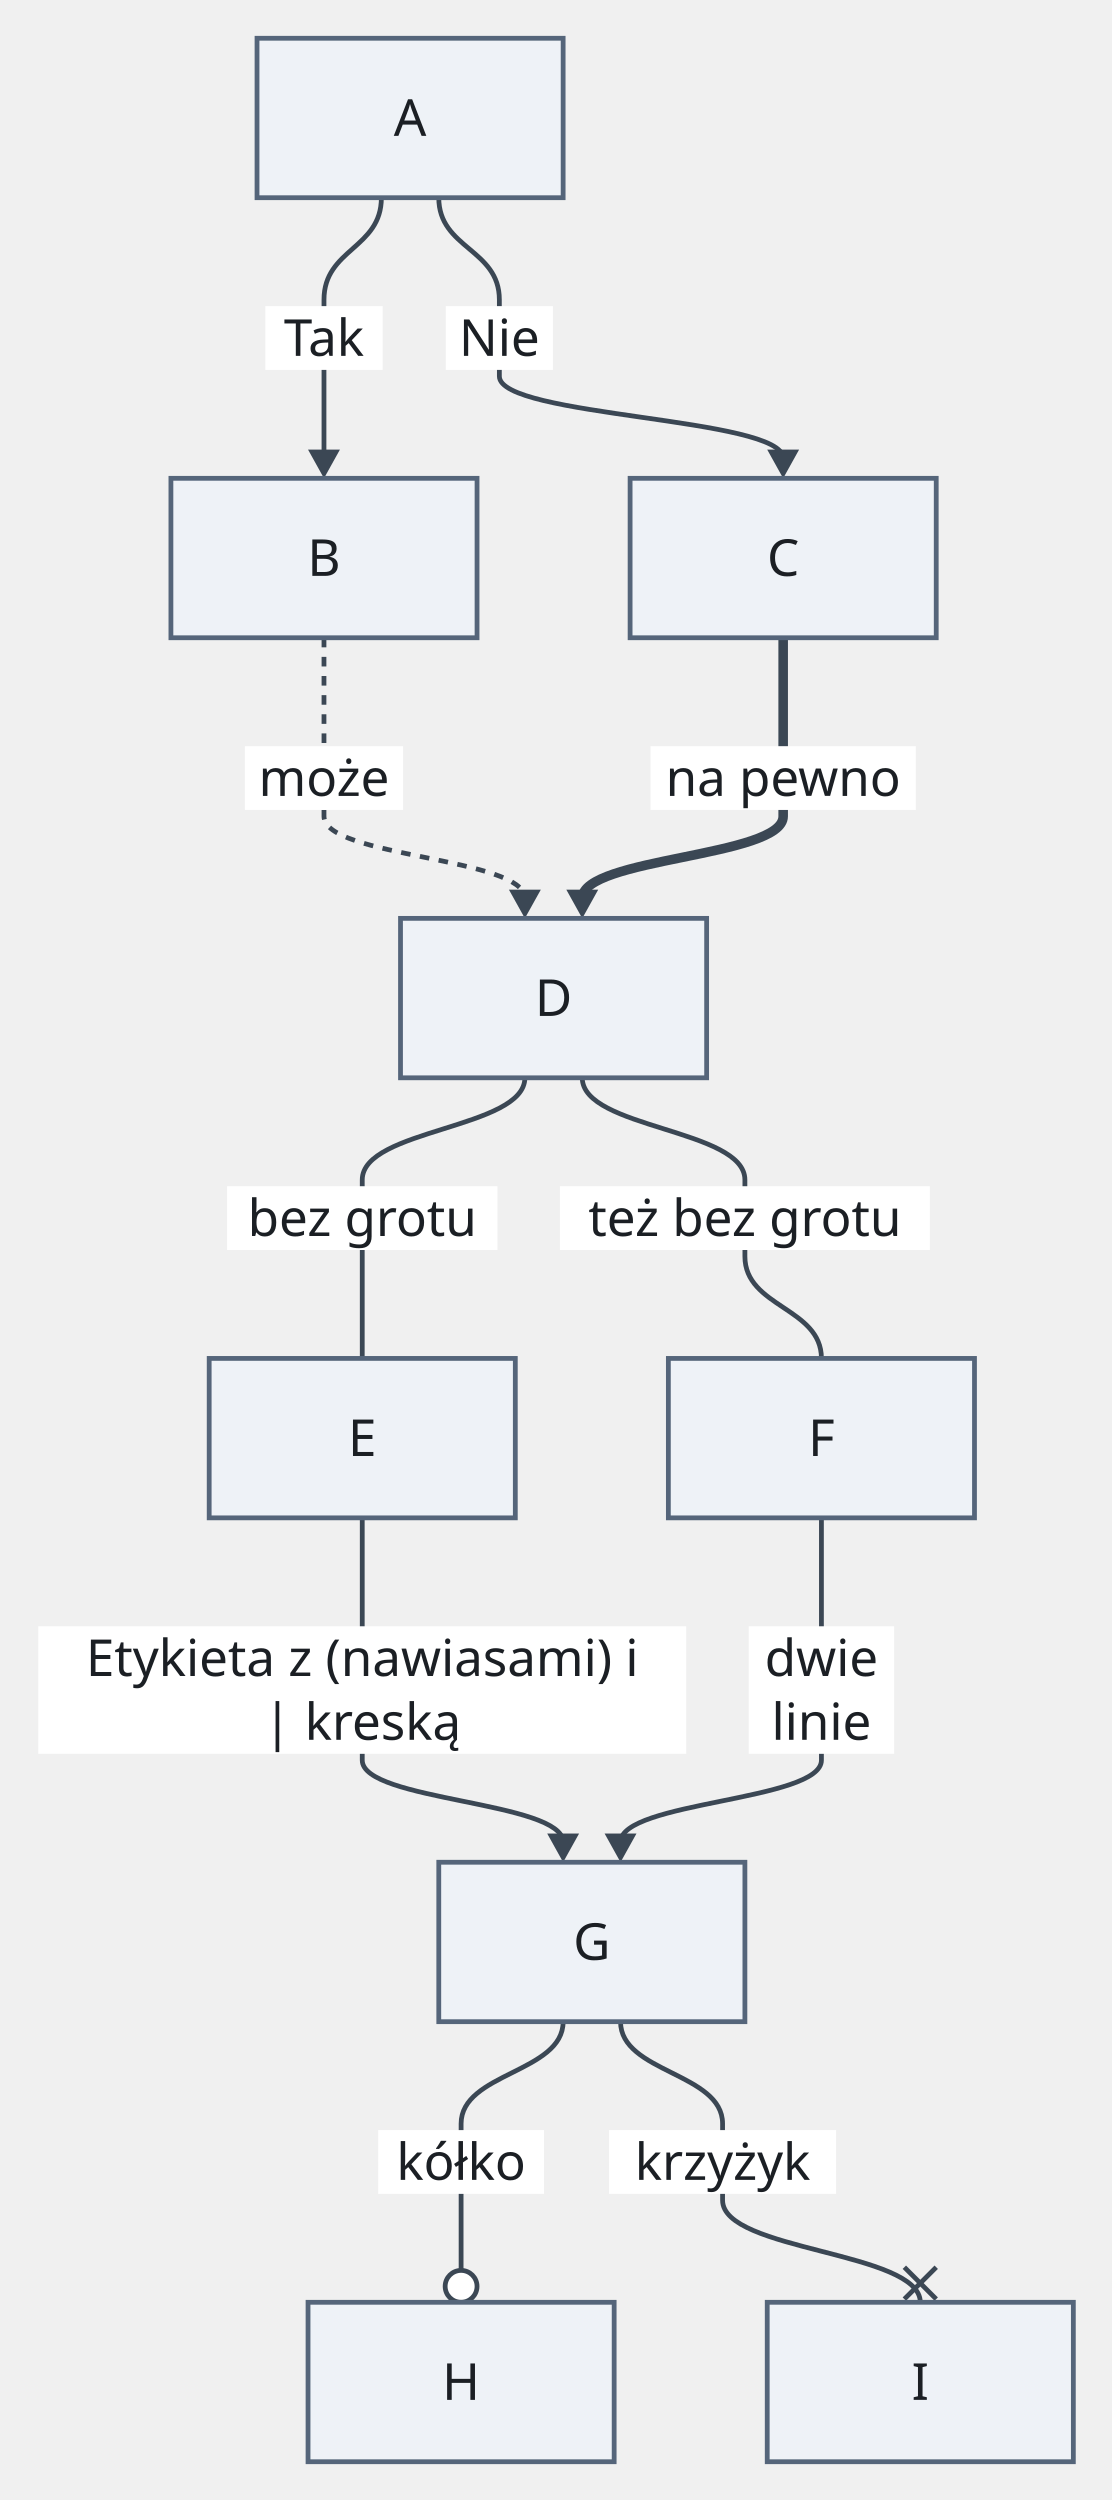
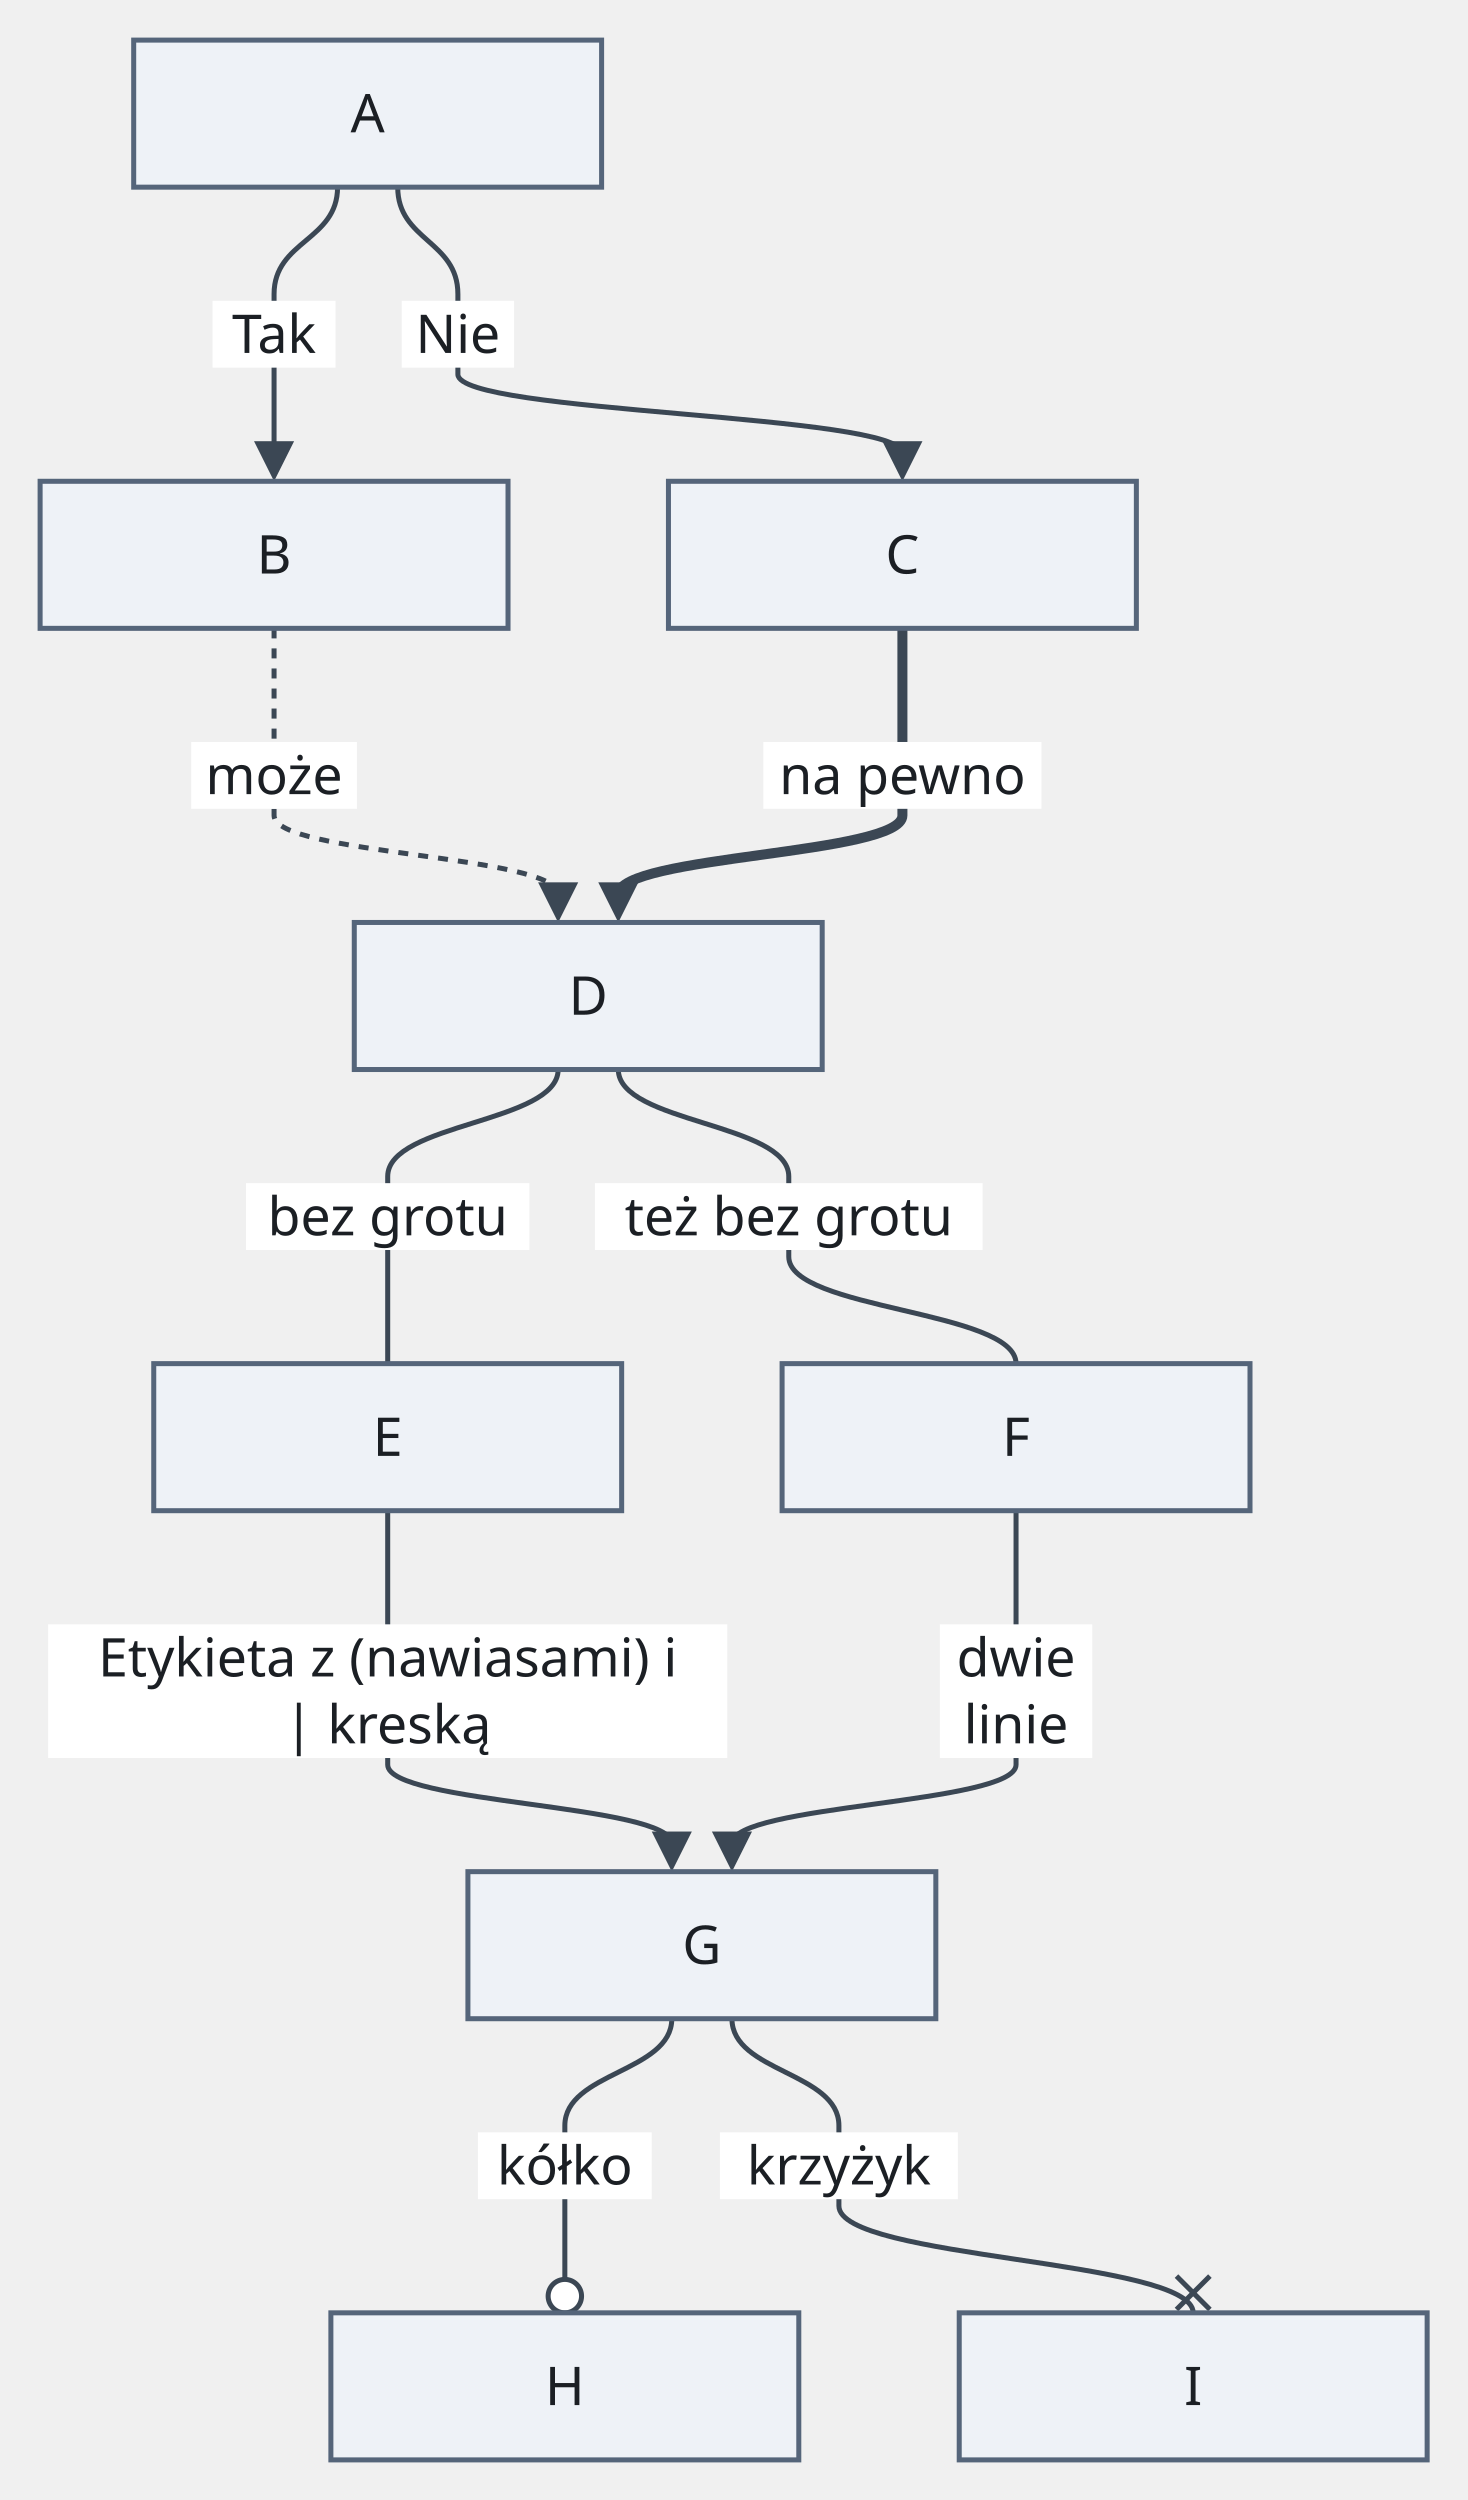
- <svg xmlns="http://www.w3.org/2000/svg" version="1.1" width="348.6" height="784" viewBox="-10.6 -12 348.6 784" role="img" font-family="Recursive, sans-serif" font-size="16">
-   <path class="edge" d="M109 50 C109 66 91 66 91 82 L91 106 L91 131.7" fill="none" stroke="#3b4754" stroke-width="1.5" />
-   <path class="edge" d="M127 50 C127 66 146 66 146 82 L146 106 C146 118.85 235 118.85 235 131.7" fill="none" stroke="#3b4754" stroke-width="1.5" />
-   <path class="edge" d="M91 188 L91 220 L91 244 C91 256.85 154 256.85 154 269.7" fill="none" stroke="#3b4754" stroke-width="1.5" stroke-dasharray="3 3" />
-   <path class="edge" d="M235 188 L235 220 L235 244 C235 256.85 172 256.85 172 269.7" fill="none" stroke="#3b4754" stroke-width="3" />
-   <path class="edge" d="M154 326 C154 342 103 342 103 358 L103 382 L103 414" fill="none" stroke="#3b4754" stroke-width="1.5" />
-   <path class="edge" d="M172 326 C172 342 223 342 223 358 L223 382 C223 398 247 398 247 414" fill="none" stroke="#3b4754" stroke-width="1.5" />
-   <path class="edge" d="M103 464 L103 496 L103 540 C103 552.85 166 552.85 166 565.7" fill="none" stroke="#3b4754" stroke-width="1.5" />
-   <path class="edge" d="M247 464 L247 496 L247 540 C247 552.85 184 552.85 184 565.7" fill="none" stroke="#3b4754" stroke-width="1.5" />
-   <path class="edge" d="M166 622 C166 638 134 638 134 654 L134 678 L134 700" fill="none" stroke="#3b4754" stroke-width="1.5" />
-   <path class="edge" d="M184 622 C184 638 216 638 216 654 L216 678 C216 694 278 694 278 710" fill="none" stroke="#3b4754" stroke-width="1.5" />
-   <rect class="edge-label-background" x="72.6" y="84" width="36.8" height="20" fill="#ffffff" />
-   <rect class="edge-label-background" x="129.2" y="84" width="33.6" height="20" fill="#ffffff" />
-   <rect class="edge-label-background" x="66.2" y="222" width="49.6" height="20" fill="#ffffff" />
-   <rect class="edge-label-background" x="193.4" y="222" width="83.2" height="20" fill="#ffffff" />
-   <rect class="edge-label-background" x="60.6" y="360" width="84.8" height="20" fill="#ffffff" />
-   <rect class="edge-label-background" x="165" y="360" width="116" height="20" fill="#ffffff" />
-   <rect class="edge-label-background" x="1.4" y="498" width="203.2" height="40" fill="#ffffff" />
-   <rect class="edge-label-background" x="224.2" y="498" width="45.6" height="40" fill="#ffffff" />
-   <rect class="edge-label-background" x="108" y="656" width="52" height="20" fill="#ffffff" />
-   <rect class="edge-label-background" x="180.4" y="656" width="71.2" height="20" fill="#ffffff" />
-   <polygon class="arrowhead" points="91,138 86,129 96,129" fill="#3b4754" />
-   <polygon class="arrowhead" points="235,138 230,129 240,129" fill="#3b4754" />
-   <polygon class="arrowhead" points="154,276 149,267 159,267" fill="#3b4754" />
-   <polygon class="arrowhead" points="172,276 167,267 177,267" fill="#3b4754" />
-   <polygon class="arrowhead" points="166,572 161,563 171,563" fill="#3b4754" />
-   <polygon class="arrowhead" points="184,572 179,563 189,563" fill="#3b4754" />
-   <circle class="arrowhead" cx="134" cy="705" r="5" fill="#ffffff" stroke="#3b4754" stroke-width="1.5" />
-   <line class="arrowhead" x1="283" y1="709" x2="273" y2="699" fill="none" stroke="#3b4754" stroke-width="1.5" />
-   <line class="arrowhead" x1="273" y1="709" x2="283" y2="699" fill="none" stroke="#3b4754" stroke-width="1.5" />
-   <rect class="node" x="70" y="0" width="96" height="50" fill="#eef2f7" stroke="#55657a" stroke-width="1.5" />
-   <rect class="node" x="43" y="138" width="96" height="50" fill="#eef2f7" stroke="#55657a" stroke-width="1.5" />
-   <rect class="node" x="187" y="138" width="96" height="50" fill="#eef2f7" stroke="#55657a" stroke-width="1.5" />
-   <rect class="node" x="115" y="276" width="96" height="50" fill="#eef2f7" stroke="#55657a" stroke-width="1.5" />
-   <rect class="node" x="55" y="414" width="96" height="50" fill="#eef2f7" stroke="#55657a" stroke-width="1.5" />
-   <rect class="node" x="199" y="414" width="96" height="50" fill="#eef2f7" stroke="#55657a" stroke-width="1.5" />
-   <rect class="node" x="127" y="572" width="96" height="50" fill="#eef2f7" stroke="#55657a" stroke-width="1.5" />
-   <rect class="node" x="86" y="710" width="96" height="50" fill="#eef2f7" stroke="#55657a" stroke-width="1.5" />
-   <rect class="node" x="230" y="710" width="96" height="50" fill="#eef2f7" stroke="#55657a" stroke-width="1.5" />
-   <text class="node-label" x="118" y="30.6" text-anchor="middle" fill="#1b1f24">A</text>
-   <text class="node-label" x="91" y="168.6" text-anchor="middle" fill="#1b1f24">B</text>
-   <text class="node-label" x="235" y="168.6" text-anchor="middle" fill="#1b1f24">C</text>
-   <text class="node-label" x="163" y="306.6" text-anchor="middle" fill="#1b1f24">D</text>
-   <text class="node-label" x="103" y="444.6" text-anchor="middle" fill="#1b1f24">E</text>
-   <text class="node-label" x="247" y="444.6" text-anchor="middle" fill="#1b1f24">F</text>
-   <text class="node-label" x="175" y="602.6" text-anchor="middle" fill="#1b1f24">G</text>
-   <text class="node-label" x="134" y="740.6" text-anchor="middle" fill="#1b1f24">H</text>
-   <text class="node-label" x="278" y="740.6" text-anchor="middle" fill="#1b1f24">I</text>
-   <text class="edge-label" x="91" y="99.6" text-anchor="middle" fill="#1b1f24">Tak</text>
-   <text class="edge-label" x="146" y="99.6" text-anchor="middle" fill="#1b1f24">Nie</text>
-   <text class="edge-label" x="91" y="237.6" text-anchor="middle" fill="#1b1f24">może</text>
-   <text class="edge-label" x="235" y="237.6" text-anchor="middle" fill="#1b1f24">na pewno</text>
-   <text class="edge-label" x="103" y="375.6" text-anchor="middle" fill="#1b1f24">bez grotu</text>
-   <text class="edge-label" x="223" y="375.6" text-anchor="middle" fill="#1b1f24">też bez grotu</text>
-   <text class="edge-label" x="103" y="513.6" text-anchor="middle" fill="#1b1f24">Etykieta z (nawiasami) i</text>
-   <text class="edge-label" x="103" y="533.6" text-anchor="middle" fill="#1b1f24">| kreską</text>
-   <text class="edge-label" x="247" y="513.6" text-anchor="middle" fill="#1b1f24">dwie</text>
-   <text class="edge-label" x="247" y="533.6" text-anchor="middle" fill="#1b1f24">linie</text>
-   <text class="edge-label" x="134" y="671.6" text-anchor="middle" fill="#1b1f24">kółko</text>
-   <text class="edge-label" x="216" y="671.6" text-anchor="middle" fill="#1b1f24">krzyżyk</text>
+ <svg xmlns="http://www.w3.org/2000/svg" version="1.1" width="439" height="748" viewBox="-12 -12 439 748" role="img" font-family="Recursive, sans-serif" font-size="16">
+   <path class="edge" d="M89 44 C89 60 70 60 70 76 L70 100 L70 123.6" fill="none" stroke="#3b4754" stroke-width="1.5" />
+   <path class="edge" d="M107 44 C107 60 125 60 125 76 L125 100 C125 111.8 258 111.8 258 123.6" fill="none" stroke="#3b4754" stroke-width="1.5" />
+   <path class="edge" d="M70 176 L70 208 L70 232 C70 243.8 155 243.8 155 255.6" fill="none" stroke="#3b4754" stroke-width="1.5" stroke-dasharray="3 3" />
+   <path class="edge" d="M258 176 L258 208 L258 232 C258 243.8 173 243.8 173 255.6" fill="none" stroke="#3b4754" stroke-width="3" />
+   <path class="edge" d="M155 308 C155 324 104 324 104 340 L104 364 L104 396" fill="none" stroke="#3b4754" stroke-width="1.5" />
+   <path class="edge" d="M173 308 C173 324 224 324 224 340 L224 364 C224 380 292 380 292 396" fill="none" stroke="#3b4754" stroke-width="1.5" />
+   <path class="edge" d="M104 440 L104 472 L104 516 C104 527.8 189 527.8 189 539.6" fill="none" stroke="#3b4754" stroke-width="1.5" />
+   <path class="edge" d="M292 440 L292 472 L292 516 C292 527.8 207 527.8 207 539.6" fill="none" stroke="#3b4754" stroke-width="1.5" />
+   <path class="edge" d="M189 592 C189 608 157 608 157 624 L157 648 L157 670" fill="none" stroke="#3b4754" stroke-width="1.5" />
+   <path class="edge" d="M207 592 C207 608 239 608 239 624 L239 648 C239 664 345 664 345 680" fill="none" stroke="#3b4754" stroke-width="1.5" />
+   <rect class="edge-label-background" x="51.6" y="78" width="36.8" height="20" fill="#ffffff" />
+   <rect class="edge-label-background" x="108.2" y="78" width="33.6" height="20" fill="#ffffff" />
+   <rect class="edge-label-background" x="45.2" y="210" width="49.6" height="20" fill="#ffffff" />
+   <rect class="edge-label-background" x="216.4" y="210" width="83.2" height="20" fill="#ffffff" />
+   <rect class="edge-label-background" x="61.6" y="342" width="84.8" height="20" fill="#ffffff" />
+   <rect class="edge-label-background" x="166" y="342" width="116" height="20" fill="#ffffff" />
+   <rect class="edge-label-background" x="2.4" y="474" width="203.2" height="40" fill="#ffffff" />
+   <rect class="edge-label-background" x="269.2" y="474" width="45.6" height="40" fill="#ffffff" />
+   <rect class="edge-label-background" x="131" y="626" width="52" height="20" fill="#ffffff" />
+   <rect class="edge-label-background" x="203.4" y="626" width="71.2" height="20" fill="#ffffff" />
+   <polygon class="arrowhead" points="70,132 64,120 76,120" fill="#3b4754" />
+   <polygon class="arrowhead" points="258,132 252,120 264,120" fill="#3b4754" />
+   <polygon class="arrowhead" points="155,264 149,252 161,252" fill="#3b4754" />
+   <polygon class="arrowhead" points="173,264 167,252 179,252" fill="#3b4754" />
+   <polygon class="arrowhead" points="189,548 183,536 195,536" fill="#3b4754" />
+   <polygon class="arrowhead" points="207,548 201,536 213,536" fill="#3b4754" />
+   <circle class="arrowhead" cx="157" cy="675" r="5" fill="#ffffff" stroke="#3b4754" stroke-width="1.5" />
+   <line class="arrowhead" x1="350" y1="679" x2="340" y2="669" fill="none" stroke="#3b4754" stroke-width="1.5" />
+   <line class="arrowhead" x1="340" y1="679" x2="350" y2="669" fill="none" stroke="#3b4754" stroke-width="1.5" />
+   <rect class="node" x="28" y="0" width="140" height="44" fill="#eef2f7" stroke="#55657a" stroke-width="1.5" />
+   <rect class="node" x="0" y="132" width="140" height="44" fill="#eef2f7" stroke="#55657a" stroke-width="1.5" />
+   <rect class="node" x="188" y="132" width="140" height="44" fill="#eef2f7" stroke="#55657a" stroke-width="1.5" />
+   <rect class="node" x="94" y="264" width="140" height="44" fill="#eef2f7" stroke="#55657a" stroke-width="1.5" />
+   <rect class="node" x="34" y="396" width="140" height="44" fill="#eef2f7" stroke="#55657a" stroke-width="1.5" />
+   <rect class="node" x="222" y="396" width="140" height="44" fill="#eef2f7" stroke="#55657a" stroke-width="1.5" />
+   <rect class="node" x="128" y="548" width="140" height="44" fill="#eef2f7" stroke="#55657a" stroke-width="1.5" />
+   <rect class="node" x="87" y="680" width="140" height="44" fill="#eef2f7" stroke="#55657a" stroke-width="1.5" />
+   <rect class="node" x="275" y="680" width="140" height="44" fill="#eef2f7" stroke="#55657a" stroke-width="1.5" />
+   <text class="node-label" x="98" y="27.6" text-anchor="middle" fill="#1b1f24">A</text>
+   <text class="node-label" x="70" y="159.6" text-anchor="middle" fill="#1b1f24">B</text>
+   <text class="node-label" x="258" y="159.6" text-anchor="middle" fill="#1b1f24">C</text>
+   <text class="node-label" x="164" y="291.6" text-anchor="middle" fill="#1b1f24">D</text>
+   <text class="node-label" x="104" y="423.6" text-anchor="middle" fill="#1b1f24">E</text>
+   <text class="node-label" x="292" y="423.6" text-anchor="middle" fill="#1b1f24">F</text>
+   <text class="node-label" x="198" y="575.6" text-anchor="middle" fill="#1b1f24">G</text>
+   <text class="node-label" x="157" y="707.6" text-anchor="middle" fill="#1b1f24">H</text>
+   <text class="node-label" x="345" y="707.6" text-anchor="middle" fill="#1b1f24">I</text>
+   <text class="edge-label" x="70" y="93.6" text-anchor="middle" fill="#1b1f24">Tak</text>
+   <text class="edge-label" x="125" y="93.6" text-anchor="middle" fill="#1b1f24">Nie</text>
+   <text class="edge-label" x="70" y="225.6" text-anchor="middle" fill="#1b1f24">może</text>
+   <text class="edge-label" x="258" y="225.6" text-anchor="middle" fill="#1b1f24">na pewno</text>
+   <text class="edge-label" x="104" y="357.6" text-anchor="middle" fill="#1b1f24">bez grotu</text>
+   <text class="edge-label" x="224" y="357.6" text-anchor="middle" fill="#1b1f24">też bez grotu</text>
+   <text class="edge-label" x="104" y="489.6" text-anchor="middle" fill="#1b1f24">Etykieta z (nawiasami) i</text>
+   <text class="edge-label" x="104" y="509.6" text-anchor="middle" fill="#1b1f24">| kreską</text>
+   <text class="edge-label" x="292" y="489.6" text-anchor="middle" fill="#1b1f24">dwie</text>
+   <text class="edge-label" x="292" y="509.6" text-anchor="middle" fill="#1b1f24">linie</text>
+   <text class="edge-label" x="157" y="641.6" text-anchor="middle" fill="#1b1f24">kółko</text>
+   <text class="edge-label" x="239" y="641.6" text-anchor="middle" fill="#1b1f24">krzyżyk</text>
</svg>
